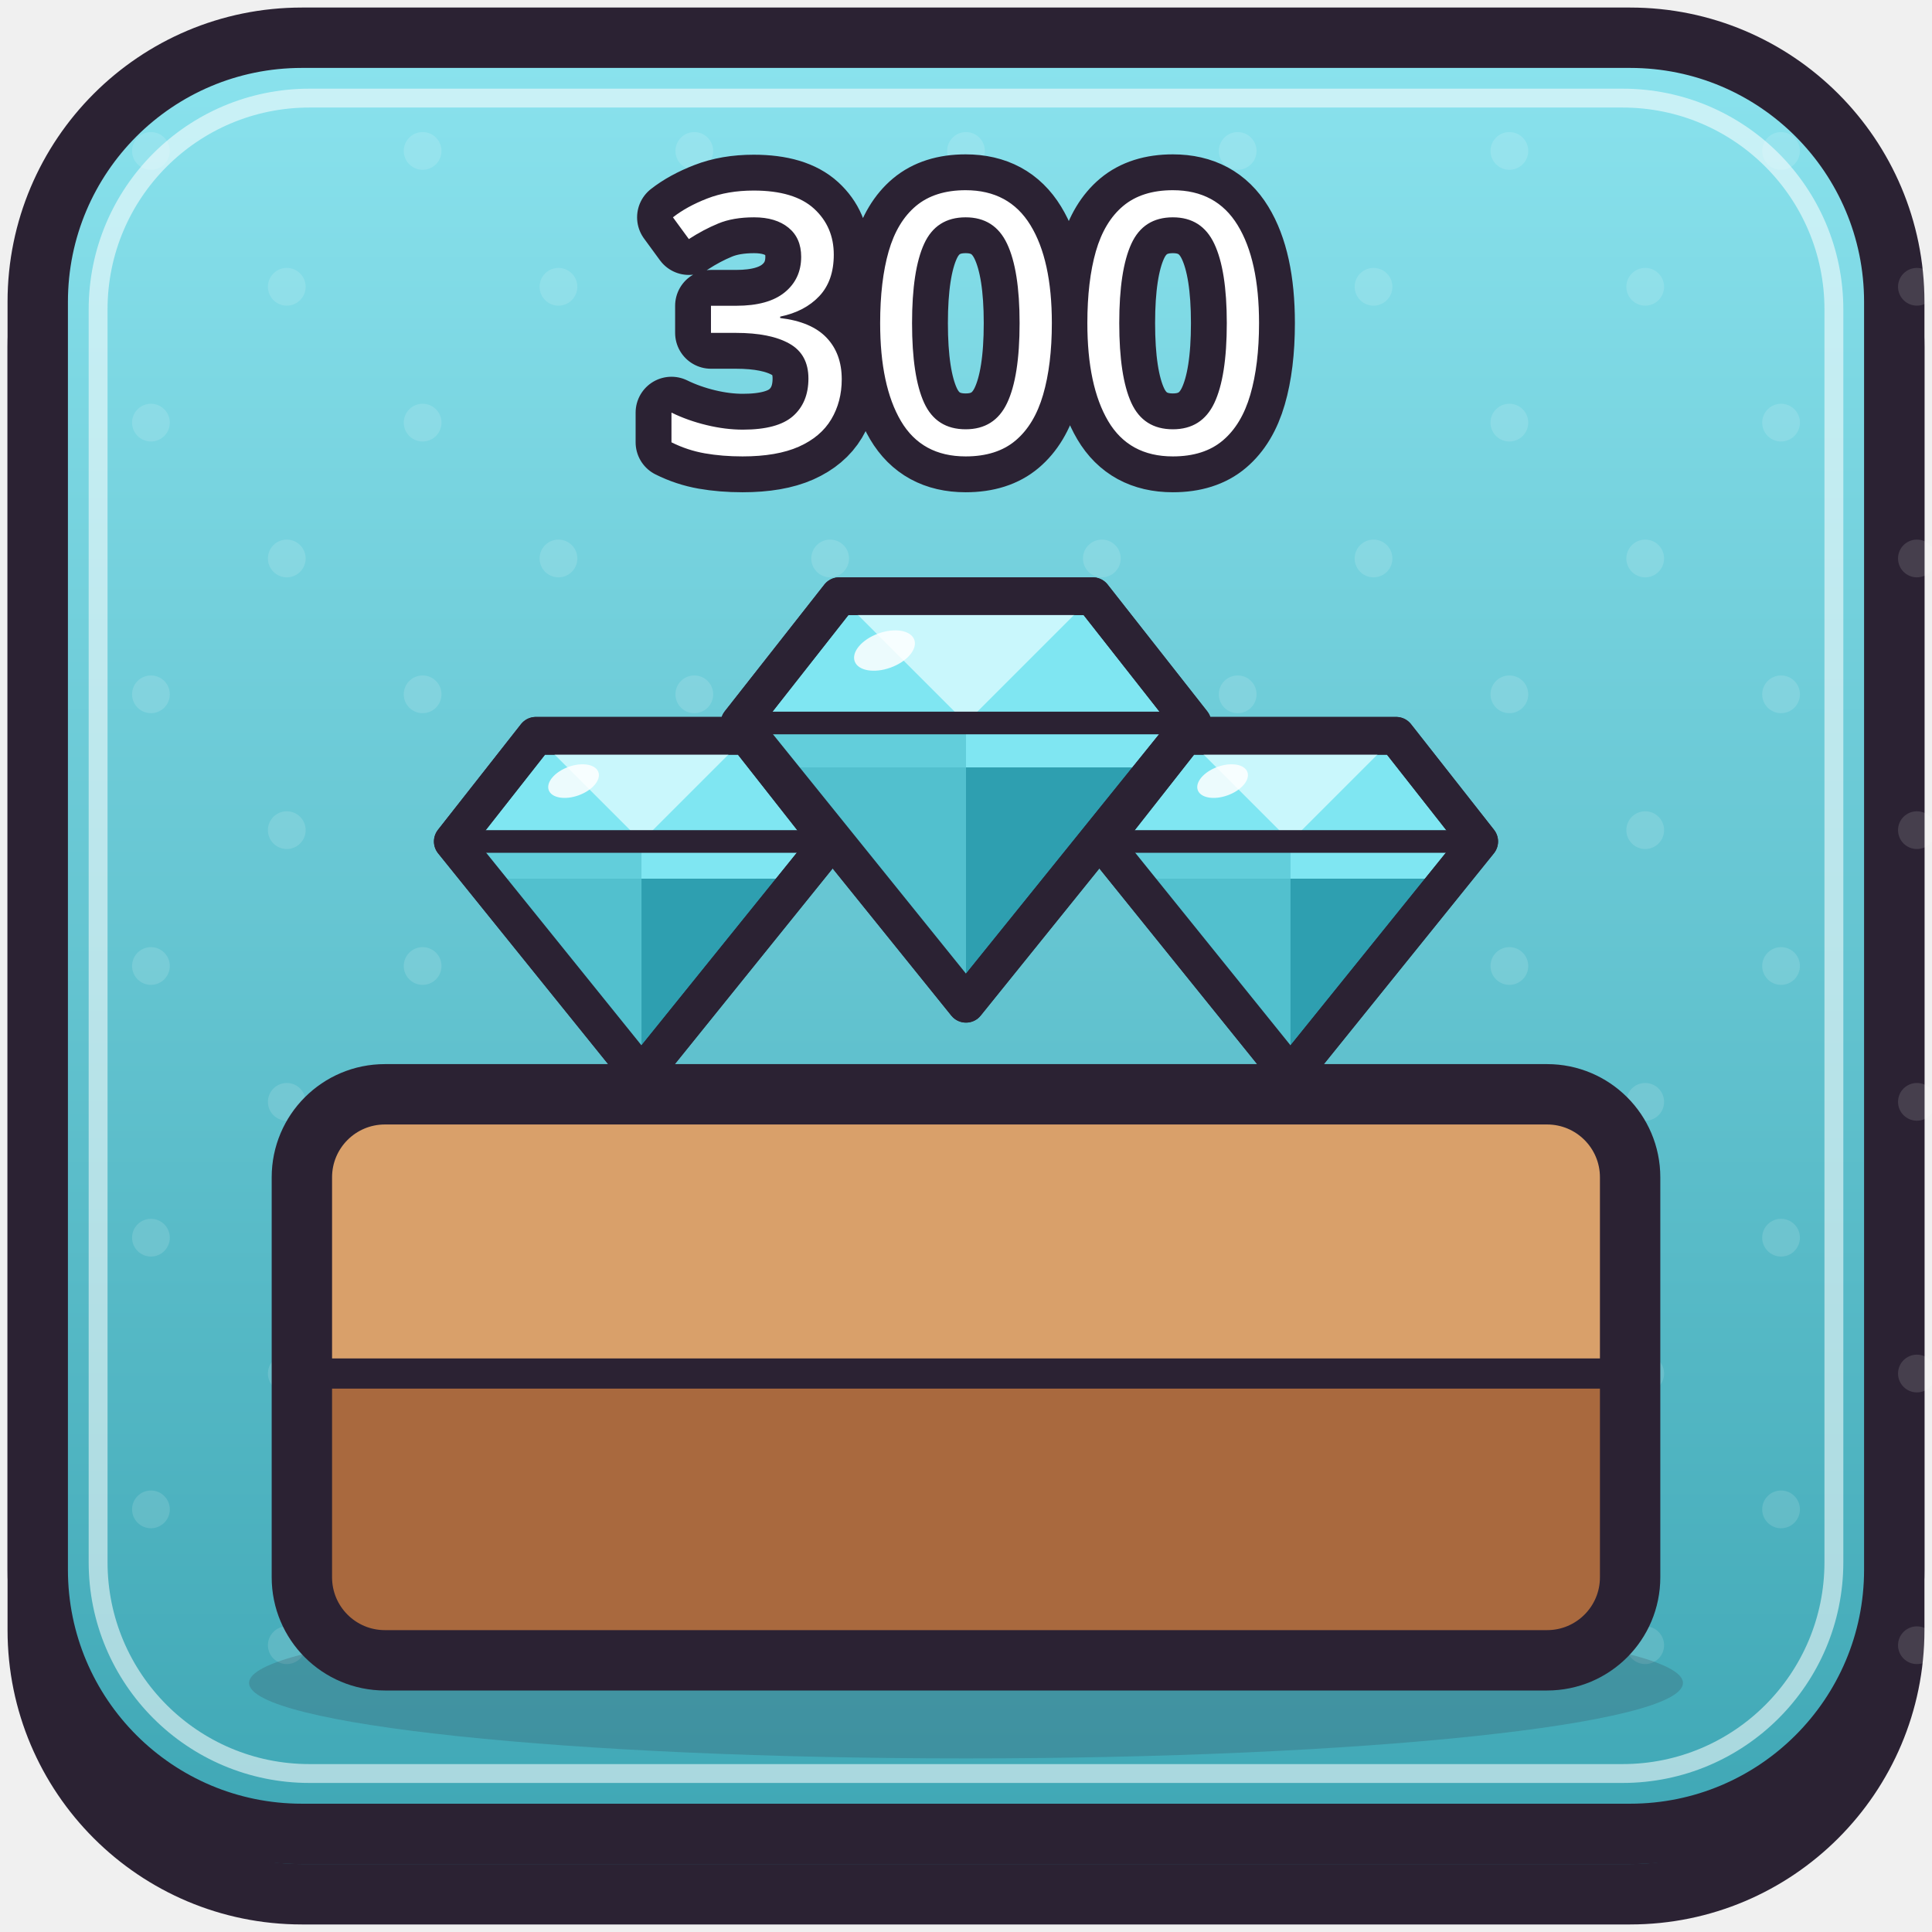
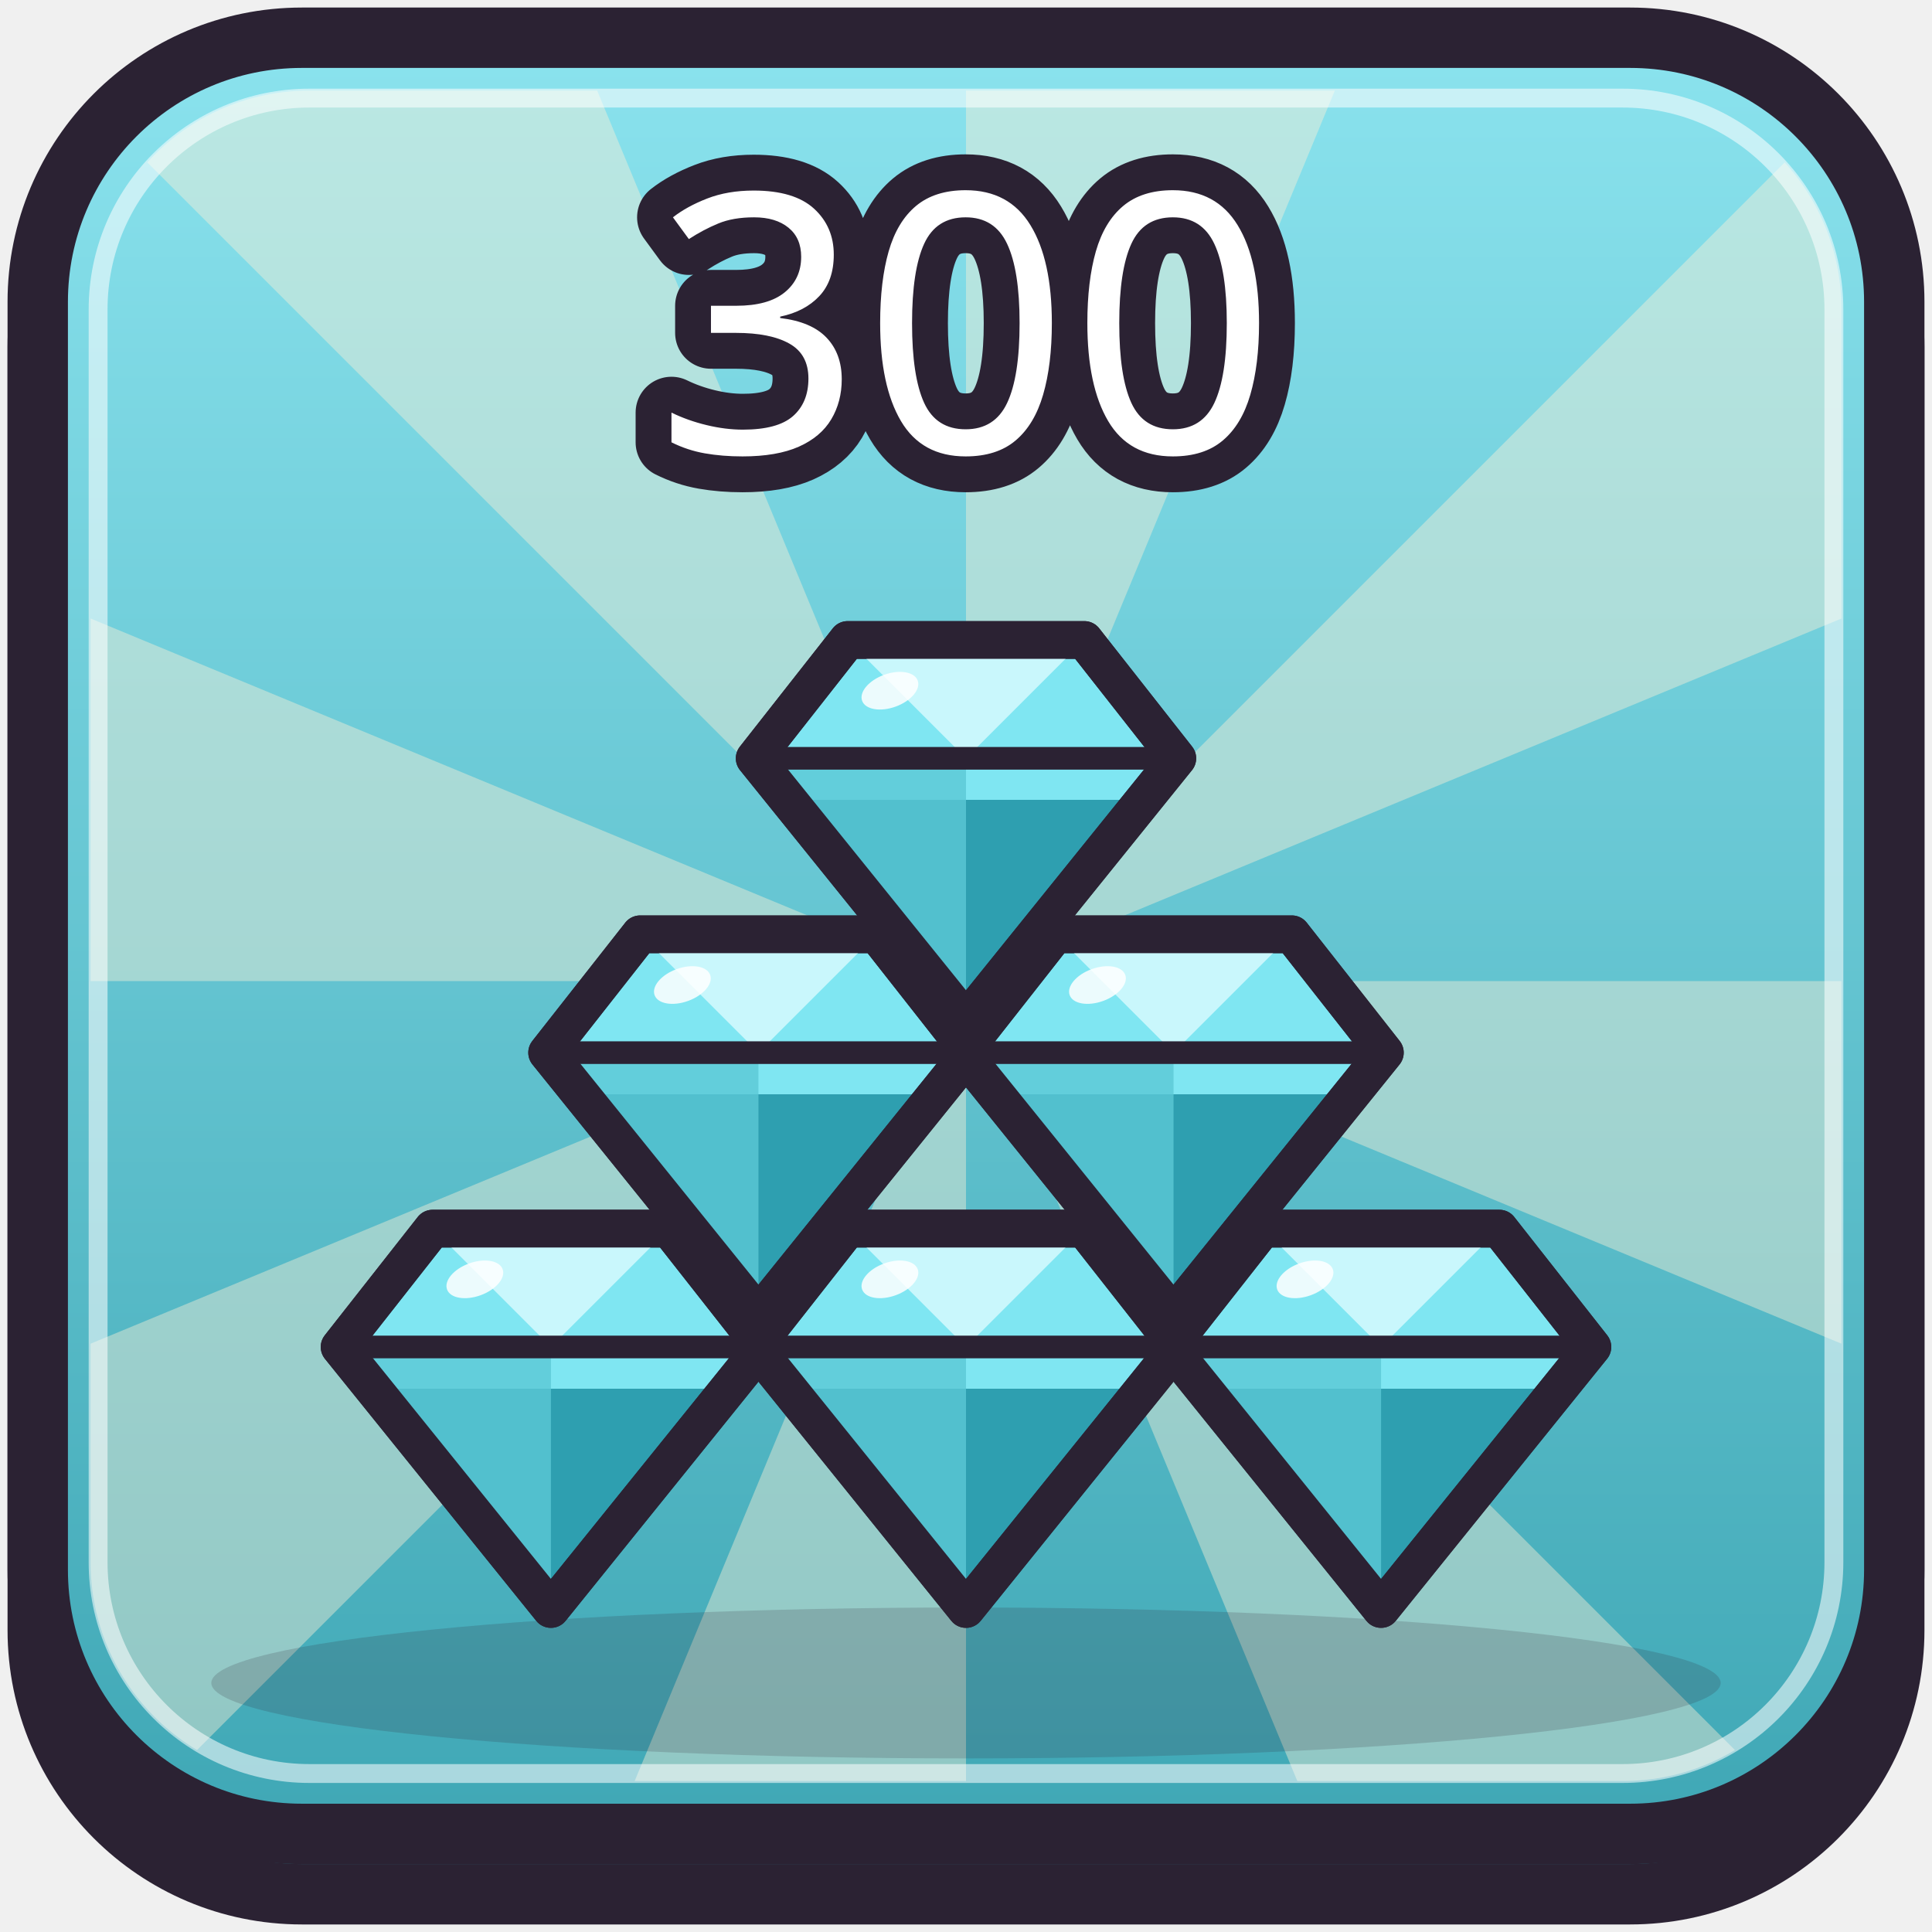
<svg xmlns="http://www.w3.org/2000/svg" width="512" height="512" viewBox="0 0 512 512">
  <defs>
    <linearGradient id="g1" x1="0" y1="0" x2="0" y2="1">
-       <stop offset="0" stop-color="#D9A06A" />
-       <stop offset="0.5" stop-color="#D9A06A" />
-       <stop offset="0.5" stop-color="#A9693E" />
-       <stop offset="1" stop-color="#A9693E" />
-     </linearGradient>
-     <linearGradient id="g2" x1="0" y1="0" x2="0" y2="1">
      <stop offset="0" stop-color="#8BE3EE" />
      <stop offset="1" stop-color="#3FA7B5" />
    </linearGradient>
+     <clipPath id="c2">
+       <rect x="24" y="24" width="464" height="448" rx="58" />
+     </clipPath>
    <linearGradient id="g3" x1="0" y1="0" x2="0" y2="1">
      <stop offset="0" stop-color="#7FE6F2" />
      <stop offset="0.42" stop-color="#7FE6F2" />
      <stop offset="0.42" stop-color="#2E9FB0" />
      <stop offset="1" stop-color="#2E9FB0" />
    </linearGradient>
    <linearGradient id="g4" x1="0" y1="0" x2="0" y2="1">
      <stop offset="0" stop-color="#7FE6F2" />
      <stop offset="0.42" stop-color="#7FE6F2" />
      <stop offset="0.42" stop-color="#2E9FB0" />
      <stop offset="1" stop-color="#2E9FB0" />
    </linearGradient>
    <linearGradient id="g5" x1="0" y1="0" x2="0" y2="1">
      <stop offset="0" stop-color="#7FE6F2" />
      <stop offset="0.42" stop-color="#7FE6F2" />
      <stop offset="0.42" stop-color="#2E9FB0" />
      <stop offset="1" stop-color="#2E9FB0" />
    </linearGradient>
+     <linearGradient id="g6" x1="0" y1="0" x2="0" y2="1">
+       <stop offset="0" stop-color="#7FE6F2" />
+       <stop offset="0.42" stop-color="#7FE6F2" />
+       <stop offset="0.42" stop-color="#2E9FB0" />
+       <stop offset="1" stop-color="#2E9FB0" />
+     </linearGradient>
+     <linearGradient id="g7" x1="0" y1="0" x2="0" y2="1">
+       <stop offset="0" stop-color="#7FE6F2" />
+       <stop offset="0.42" stop-color="#7FE6F2" />
+       <stop offset="0.42" stop-color="#2E9FB0" />
+       <stop offset="1" stop-color="#2E9FB0" />
+     </linearGradient>
+     <linearGradient id="g8" x1="0" y1="0" x2="0" y2="1">
+       <stop offset="0" stop-color="#7FE6F2" />
+       <stop offset="0.42" stop-color="#7FE6F2" />
+       <stop offset="0.42" stop-color="#2E9FB0" />
+       <stop offset="1" stop-color="#2E9FB0" />
+     </linearGradient>
  </defs>
  <rect x="10" y="22" width="492" height="480" rx="70" fill="#2A7480" stroke="#2B2233" stroke-width="16" stroke-linejoin="round" stroke-linecap="round" />
-   <rect x="10" y="10" width="492" height="476" rx="70" fill="url(#g2)" stroke="#2B2233" stroke-width="16" stroke-linejoin="round" stroke-linecap="round" />
-   <g clip-path="inset(14px round 64px)">
-     <circle cx="40" cy="40" r="5" fill="#FFFFFF" opacity="0.13" />
-     <circle cx="40" cy="112" r="5" fill="#FFFFFF" opacity="0.13" />
-     <circle cx="40" cy="184" r="5" fill="#FFFFFF" opacity="0.13" />
-     <circle cx="40" cy="256" r="5" fill="#FFFFFF" opacity="0.13" />
-     <circle cx="40" cy="328" r="5" fill="#FFFFFF" opacity="0.13" />
-     <circle cx="40" cy="400" r="5" fill="#FFFFFF" opacity="0.13" />
-     <circle cx="76" cy="76" r="5" fill="#FFFFFF" opacity="0.13" />
-     <circle cx="76" cy="148" r="5" fill="#FFFFFF" opacity="0.13" />
-     <circle cx="76" cy="220" r="5" fill="#FFFFFF" opacity="0.13" />
-     <circle cx="76" cy="292" r="5" fill="#FFFFFF" opacity="0.13" />
-     <circle cx="76" cy="364" r="5" fill="#FFFFFF" opacity="0.13" />
-     <circle cx="76" cy="436" r="5" fill="#FFFFFF" opacity="0.13" />
-     <circle cx="112" cy="40" r="5" fill="#FFFFFF" opacity="0.13" />
-     <circle cx="112" cy="112" r="5" fill="#FFFFFF" opacity="0.13" />
-     <circle cx="112" cy="184" r="5" fill="#FFFFFF" opacity="0.13" />
-     <circle cx="112" cy="256" r="5" fill="#FFFFFF" opacity="0.13" />
-     <circle cx="112" cy="328" r="5" fill="#FFFFFF" opacity="0.13" />
-     <circle cx="112" cy="400" r="5" fill="#FFFFFF" opacity="0.13" />
-     <circle cx="148" cy="76" r="5" fill="#FFFFFF" opacity="0.13" />
-     <circle cx="148" cy="148" r="5" fill="#FFFFFF" opacity="0.13" />
-     <circle cx="148" cy="220" r="5" fill="#FFFFFF" opacity="0.13" />
-     <circle cx="148" cy="292" r="5" fill="#FFFFFF" opacity="0.13" />
-     <circle cx="148" cy="364" r="5" fill="#FFFFFF" opacity="0.13" />
-     <circle cx="148" cy="436" r="5" fill="#FFFFFF" opacity="0.13" />
-     <circle cx="184" cy="40" r="5" fill="#FFFFFF" opacity="0.13" />
-     <circle cx="184" cy="112" r="5" fill="#FFFFFF" opacity="0.13" />
-     <circle cx="184" cy="184" r="5" fill="#FFFFFF" opacity="0.13" />
-     <circle cx="184" cy="256" r="5" fill="#FFFFFF" opacity="0.13" />
-     <circle cx="184" cy="328" r="5" fill="#FFFFFF" opacity="0.13" />
-     <circle cx="184" cy="400" r="5" fill="#FFFFFF" opacity="0.13" />
-     <circle cx="220" cy="76" r="5" fill="#FFFFFF" opacity="0.13" />
-     <circle cx="220" cy="148" r="5" fill="#FFFFFF" opacity="0.13" />
-     <circle cx="220" cy="220" r="5" fill="#FFFFFF" opacity="0.13" />
-     <circle cx="220" cy="292" r="5" fill="#FFFFFF" opacity="0.13" />
-     <circle cx="220" cy="364" r="5" fill="#FFFFFF" opacity="0.13" />
-     <circle cx="220" cy="436" r="5" fill="#FFFFFF" opacity="0.13" />
-     <circle cx="256" cy="40" r="5" fill="#FFFFFF" opacity="0.13" />
-     <circle cx="256" cy="112" r="5" fill="#FFFFFF" opacity="0.13" />
-     <circle cx="256" cy="184" r="5" fill="#FFFFFF" opacity="0.13" />
-     <circle cx="256" cy="256" r="5" fill="#FFFFFF" opacity="0.13" />
-     <circle cx="256" cy="328" r="5" fill="#FFFFFF" opacity="0.13" />
-     <circle cx="256" cy="400" r="5" fill="#FFFFFF" opacity="0.13" />
-     <circle cx="292" cy="76" r="5" fill="#FFFFFF" opacity="0.13" />
-     <circle cx="292" cy="148" r="5" fill="#FFFFFF" opacity="0.13" />
-     <circle cx="292" cy="220" r="5" fill="#FFFFFF" opacity="0.13" />
-     <circle cx="292" cy="292" r="5" fill="#FFFFFF" opacity="0.13" />
-     <circle cx="292" cy="364" r="5" fill="#FFFFFF" opacity="0.13" />
-     <circle cx="292" cy="436" r="5" fill="#FFFFFF" opacity="0.13" />
-     <circle cx="328" cy="40" r="5" fill="#FFFFFF" opacity="0.13" />
-     <circle cx="328" cy="112" r="5" fill="#FFFFFF" opacity="0.13" />
-     <circle cx="328" cy="184" r="5" fill="#FFFFFF" opacity="0.13" />
-     <circle cx="328" cy="256" r="5" fill="#FFFFFF" opacity="0.13" />
-     <circle cx="328" cy="328" r="5" fill="#FFFFFF" opacity="0.13" />
-     <circle cx="328" cy="400" r="5" fill="#FFFFFF" opacity="0.13" />
-     <circle cx="364" cy="76" r="5" fill="#FFFFFF" opacity="0.13" />
-     <circle cx="364" cy="148" r="5" fill="#FFFFFF" opacity="0.13" />
-     <circle cx="364" cy="220" r="5" fill="#FFFFFF" opacity="0.13" />
-     <circle cx="364" cy="292" r="5" fill="#FFFFFF" opacity="0.13" />
-     <circle cx="364" cy="364" r="5" fill="#FFFFFF" opacity="0.13" />
-     <circle cx="364" cy="436" r="5" fill="#FFFFFF" opacity="0.13" />
-     <circle cx="400" cy="40" r="5" fill="#FFFFFF" opacity="0.13" />
-     <circle cx="400" cy="112" r="5" fill="#FFFFFF" opacity="0.13" />
-     <circle cx="400" cy="184" r="5" fill="#FFFFFF" opacity="0.13" />
-     <circle cx="400" cy="256" r="5" fill="#FFFFFF" opacity="0.13" />
-     <circle cx="400" cy="328" r="5" fill="#FFFFFF" opacity="0.13" />
-     <circle cx="400" cy="400" r="5" fill="#FFFFFF" opacity="0.13" />
-     <circle cx="436" cy="76" r="5" fill="#FFFFFF" opacity="0.13" />
-     <circle cx="436" cy="148" r="5" fill="#FFFFFF" opacity="0.13" />
-     <circle cx="436" cy="220" r="5" fill="#FFFFFF" opacity="0.13" />
-     <circle cx="436" cy="292" r="5" fill="#FFFFFF" opacity="0.13" />
-     <circle cx="436" cy="364" r="5" fill="#FFFFFF" opacity="0.13" />
-     <circle cx="436" cy="436" r="5" fill="#FFFFFF" opacity="0.13" />
-     <circle cx="472" cy="40" r="5" fill="#FFFFFF" opacity="0.13" />
-     <circle cx="472" cy="112" r="5" fill="#FFFFFF" opacity="0.13" />
-     <circle cx="472" cy="184" r="5" fill="#FFFFFF" opacity="0.13" />
-     <circle cx="472" cy="256" r="5" fill="#FFFFFF" opacity="0.13" />
-     <circle cx="472" cy="328" r="5" fill="#FFFFFF" opacity="0.13" />
-     <circle cx="472" cy="400" r="5" fill="#FFFFFF" opacity="0.13" />
-     <circle cx="508" cy="76" r="5" fill="#FFFFFF" opacity="0.13" />
-     <circle cx="508" cy="148" r="5" fill="#FFFFFF" opacity="0.13" />
-     <circle cx="508" cy="220" r="5" fill="#FFFFFF" opacity="0.13" />
-     <circle cx="508" cy="292" r="5" fill="#FFFFFF" opacity="0.13" />
-     <circle cx="508" cy="364" r="5" fill="#FFFFFF" opacity="0.13" />
-     <circle cx="508" cy="436" r="5" fill="#FFFFFF" opacity="0.13" />
+   <rect x="10" y="10" width="492" height="476" rx="70" fill="url(#g1)" stroke="#2B2233" stroke-width="16" stroke-linejoin="round" stroke-linecap="round" />
+   <g clip-path="url(#c2)">
+     <path d="M256,260 L256.0,-160.0 L416.7,-128.0 Z" fill="#FFF1D6" opacity="0.42" />
+     <path d="M256,260 L553.0,-37.0 L644.0,99.3 Z" fill="#FFF1D6" opacity="0.42" />
+     <path d="M256,260 L676.0,260.0 L644.0,420.7 Z" fill="#FFF1D6" opacity="0.42" />
+     <path d="M256,260 L553.0,557.0 L416.7,648.0 Z" fill="#FFF1D6" opacity="0.42" />
+     <path d="M256,260 L256.0,680.0 L95.3,648.0 Z" fill="#FFF1D6" opacity="0.42" />
+     <path d="M256,260 L-41.0,557.0 L-132.0,420.7 Z" fill="#FFF1D6" opacity="0.42" />
+     <path d="M256,260 L-164.0,260.0 L-132.0,99.3 Z" fill="#FFF1D6" opacity="0.42" />
+     <path d="M256,260 L-41.0,-37.0 L95.3,-128.0 Z" fill="#FFF1D6" opacity="0.42" />
  </g>
  <rect x="26" y="26" width="460" height="444" rx="56" fill="none" stroke="#FFFFFF" stroke-width="5" opacity="0.55" />
-   <ellipse cx="256" cy="446" rx="190" ry="20" fill="#2B2233" opacity="0.18" />
-   <polygon points="120.0,223.0 142.0,195.0 198.0,195.0 220.0,223.0 170,285.0" fill="url(#g3)" stroke="#2B2233" stroke-width="10" stroke-linejoin="round" stroke-linecap="round" />
-   <polygon points="142.0,195.0 170,223.0 198.0,195.0" fill="#C9F7FC" />
-   <polygon points="120.0,223.0 170,223.0 170,285.0" fill="#5BC8D6" opacity="0.8" />
-   <polyline points="120.0,223.0 220.0,223.0" fill="none" stroke="#2B2233" stroke-width="6" />
-   <polygon points="120.0,223.0 142.0,195.0 198.0,195.0 220.0,223.0 170,285.0" fill="none" stroke="#2B2233" stroke-width="10" stroke-linejoin="round" stroke-linecap="round" />
-   <ellipse cx="152.0" cy="207.0" rx="7" ry="4.0" fill="#FFFFFF" opacity="0.85" transform="rotate(-20 152.0 207.0)" />
-   <polygon points="196.0,191.6 222.4,158.0 289.6,158.0 316.0,191.6 256,266.0" fill="url(#g4)" stroke="#2B2233" stroke-width="10" stroke-linejoin="round" stroke-linecap="round" />
-   <polygon points="222.4,158.0 256,191.6 289.6,158.0" fill="#C9F7FC" />
-   <polygon points="196.0,191.6 256,191.6 256,266.0" fill="#5BC8D6" opacity="0.8" />
-   <polyline points="196.0,191.6 316.0,191.6" fill="none" stroke="#2B2233" stroke-width="6" />
-   <polygon points="196.0,191.6 222.4,158.0 289.6,158.0 316.0,191.6 256,266.0" fill="none" stroke="#2B2233" stroke-width="10" stroke-linejoin="round" stroke-linecap="round" />
-   <ellipse cx="234.4" cy="172.4" rx="8.4" ry="4.8" fill="#FFFFFF" opacity="0.85" transform="rotate(-20 234.4 172.4)" />
-   <polygon points="292.0,223.0 314.0,195.0 370.0,195.0 392.0,223.0 342,285.0" fill="url(#g5)" stroke="#2B2233" stroke-width="10" stroke-linejoin="round" stroke-linecap="round" />
-   <polygon points="314.0,195.0 342,223.0 370.0,195.0" fill="#C9F7FC" />
-   <polygon points="292.0,223.0 342,223.0 342,285.0" fill="#5BC8D6" opacity="0.8" />
-   <polyline points="292.0,223.0 392.0,223.0" fill="none" stroke="#2B2233" stroke-width="6" />
-   <polygon points="292.0,223.0 314.0,195.0 370.0,195.0 392.0,223.0 342,285.0" fill="none" stroke="#2B2233" stroke-width="10" stroke-linejoin="round" stroke-linecap="round" />
-   <ellipse cx="324.0" cy="207.0" rx="7" ry="4.0" fill="#FFFFFF" opacity="0.85" transform="rotate(-20 324.0 207.0)" />
-   <rect x="80" y="290" width="352" height="150" rx="22" fill="url(#g1)" stroke="#2B2233" stroke-width="16" stroke-linejoin="round" stroke-linecap="round" />
-   <line x1="80" y1="364" x2="432" y2="364" stroke="#2B2233" stroke-width="8" />
+   <ellipse cx="256" cy="446" rx="200" ry="20" fill="#2B2233" opacity="0.18" />
+   <polygon points="90.0,356.96 114.64,325.6 177.36,325.6 202.0,356.96 146,426.4" fill="url(#g3)" stroke="#2B2233" stroke-width="10" stroke-linejoin="round" stroke-linecap="round" />
+   <polygon points="114.64,325.6 146,356.96 177.36,325.6" fill="#C9F7FC" />
+   <polygon points="90.0,356.96 146,356.96 146,426.4" fill="#5BC8D6" opacity="0.8" />
+   <polyline points="90.0,356.96 202.0,356.96" fill="none" stroke="#2B2233" stroke-width="6" />
+   <polygon points="90.0,356.96 114.64,325.6 177.36,325.6 202.0,356.96 146,426.4" fill="none" stroke="#2B2233" stroke-width="10" stroke-linejoin="round" stroke-linecap="round" />
+   <ellipse cx="125.84" cy="339.04" rx="7.84" ry="4.48" fill="#FFFFFF" opacity="0.85" transform="rotate(-20 125.84 339.04)" />
+   <polygon points="200.0,356.96 224.64,325.6 287.36,325.6 312.0,356.96 256,426.4" fill="url(#g4)" stroke="#2B2233" stroke-width="10" stroke-linejoin="round" stroke-linecap="round" />
+   <polygon points="224.64,325.6 256,356.96 287.36,325.6" fill="#C9F7FC" />
+   <polygon points="200.0,356.96 256,356.96 256,426.4" fill="#5BC8D6" opacity="0.8" />
+   <polyline points="200.0,356.96 312.0,356.96" fill="none" stroke="#2B2233" stroke-width="6" />
+   <polygon points="200.0,356.96 224.64,325.6 287.36,325.6 312.0,356.96 256,426.4" fill="none" stroke="#2B2233" stroke-width="10" stroke-linejoin="round" stroke-linecap="round" />
+   <ellipse cx="235.84" cy="339.04" rx="7.84" ry="4.48" fill="#FFFFFF" opacity="0.85" transform="rotate(-20 235.84 339.04)" />
+   <polygon points="310.0,356.96 334.64,325.6 397.36,325.6 422.0,356.96 366,426.4" fill="url(#g5)" stroke="#2B2233" stroke-width="10" stroke-linejoin="round" stroke-linecap="round" />
+   <polygon points="334.64,325.6 366,356.96 397.36,325.6" fill="#C9F7FC" />
+   <polygon points="310.0,356.96 366,356.96 366,426.4" fill="#5BC8D6" opacity="0.8" />
+   <polyline points="310.0,356.96 422.0,356.96" fill="none" stroke="#2B2233" stroke-width="6" />
+   <polygon points="310.0,356.96 334.64,325.6 397.36,325.6 422.0,356.96 366,426.4" fill="none" stroke="#2B2233" stroke-width="10" stroke-linejoin="round" stroke-linecap="round" />
+   <ellipse cx="345.84" cy="339.04" rx="7.84" ry="4.48" fill="#FFFFFF" opacity="0.85" transform="rotate(-20 345.84 339.04)" />
+   <polygon points="145.0,278.96 169.64,247.6 232.36,247.6 257.0,278.96 201,348.4" fill="url(#g6)" stroke="#2B2233" stroke-width="10" stroke-linejoin="round" stroke-linecap="round" />
+   <polygon points="169.64,247.6 201,278.96 232.36,247.6" fill="#C9F7FC" />
+   <polygon points="145.0,278.96 201,278.96 201,348.4" fill="#5BC8D6" opacity="0.8" />
+   <polyline points="145.0,278.96 257.0,278.96" fill="none" stroke="#2B2233" stroke-width="6" />
+   <polygon points="145.0,278.96 169.64,247.6 232.36,247.6 257.0,278.96 201,348.4" fill="none" stroke="#2B2233" stroke-width="10" stroke-linejoin="round" stroke-linecap="round" />
+   <ellipse cx="180.84" cy="261.04" rx="7.84" ry="4.48" fill="#FFFFFF" opacity="0.85" transform="rotate(-20 180.84 261.04)" />
+   <polygon points="255.0,278.96 279.64,247.6 342.36,247.6 367.0,278.96 311,348.4" fill="url(#g7)" stroke="#2B2233" stroke-width="10" stroke-linejoin="round" stroke-linecap="round" />
+   <polygon points="279.64,247.6 311,278.96 342.36,247.6" fill="#C9F7FC" />
+   <polygon points="255.0,278.96 311,278.96 311,348.4" fill="#5BC8D6" opacity="0.8" />
+   <polyline points="255.0,278.96 367.0,278.96" fill="none" stroke="#2B2233" stroke-width="6" />
+   <polygon points="255.0,278.96 279.64,247.6 342.36,247.6 367.0,278.96 311,348.4" fill="none" stroke="#2B2233" stroke-width="10" stroke-linejoin="round" stroke-linecap="round" />
+   <ellipse cx="290.84" cy="261.04" rx="7.84" ry="4.48" fill="#FFFFFF" opacity="0.85" transform="rotate(-20 290.84 261.04)" />
+   <polygon points="200.0,200.96 224.64,169.6 287.36,169.6 312.0,200.96 256,270.4" fill="url(#g8)" stroke="#2B2233" stroke-width="10" stroke-linejoin="round" stroke-linecap="round" />
+   <polygon points="224.64,169.6 256,200.96 287.36,169.6" fill="#C9F7FC" />
+   <polygon points="200.0,200.96 256,200.96 256,270.4" fill="#5BC8D6" opacity="0.8" />
+   <polyline points="200.0,200.96 312.0,200.96" fill="none" stroke="#2B2233" stroke-width="6" />
+   <polygon points="200.0,200.96 224.64,169.6 287.36,169.6 312.0,200.96 256,270.4" fill="none" stroke="#2B2233" stroke-width="10" stroke-linejoin="round" stroke-linecap="round" />
+   <ellipse cx="235.84" cy="183.04" rx="7.84" ry="4.48" fill="#FFFFFF" opacity="0.85" transform="rotate(-20 235.84 183.04)" />
  <text x="256" y="120" text-anchor="middle" font-family="Fredoka One" font-size="96" fill="#FFFFFF" stroke="#2B2233" stroke-width="19" paint-order="stroke" stroke-linejoin="round">300</text>
</svg>
